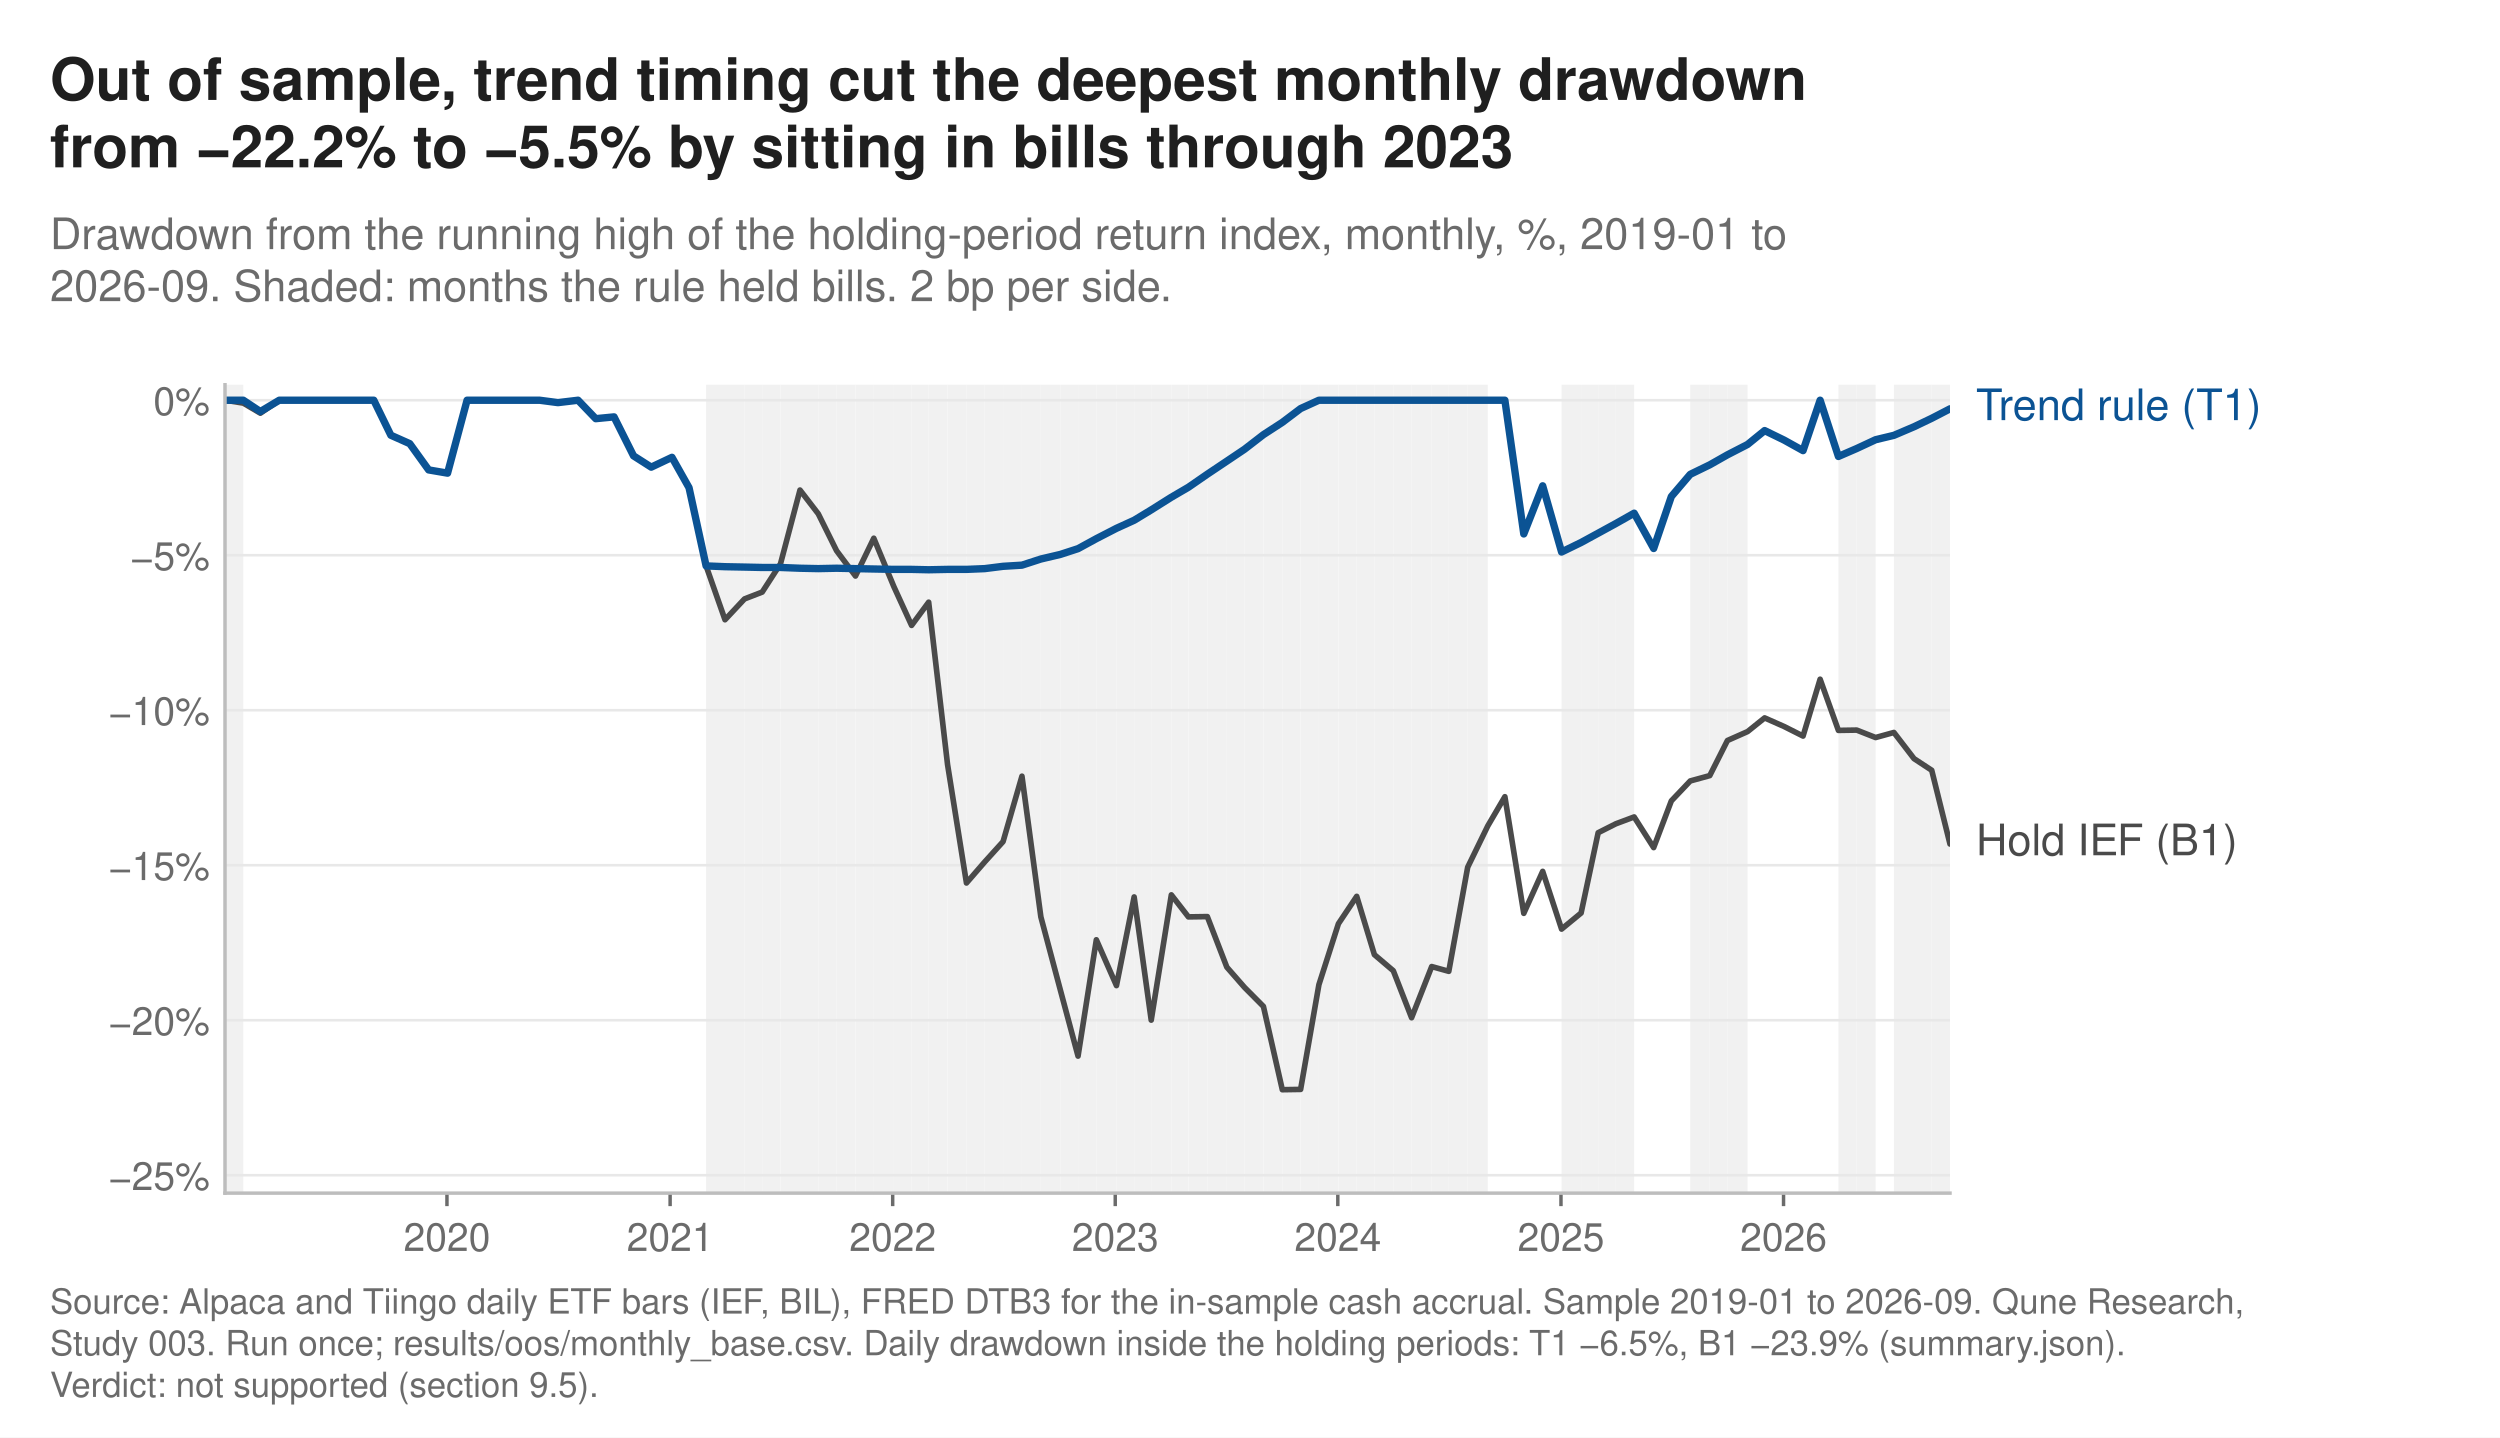
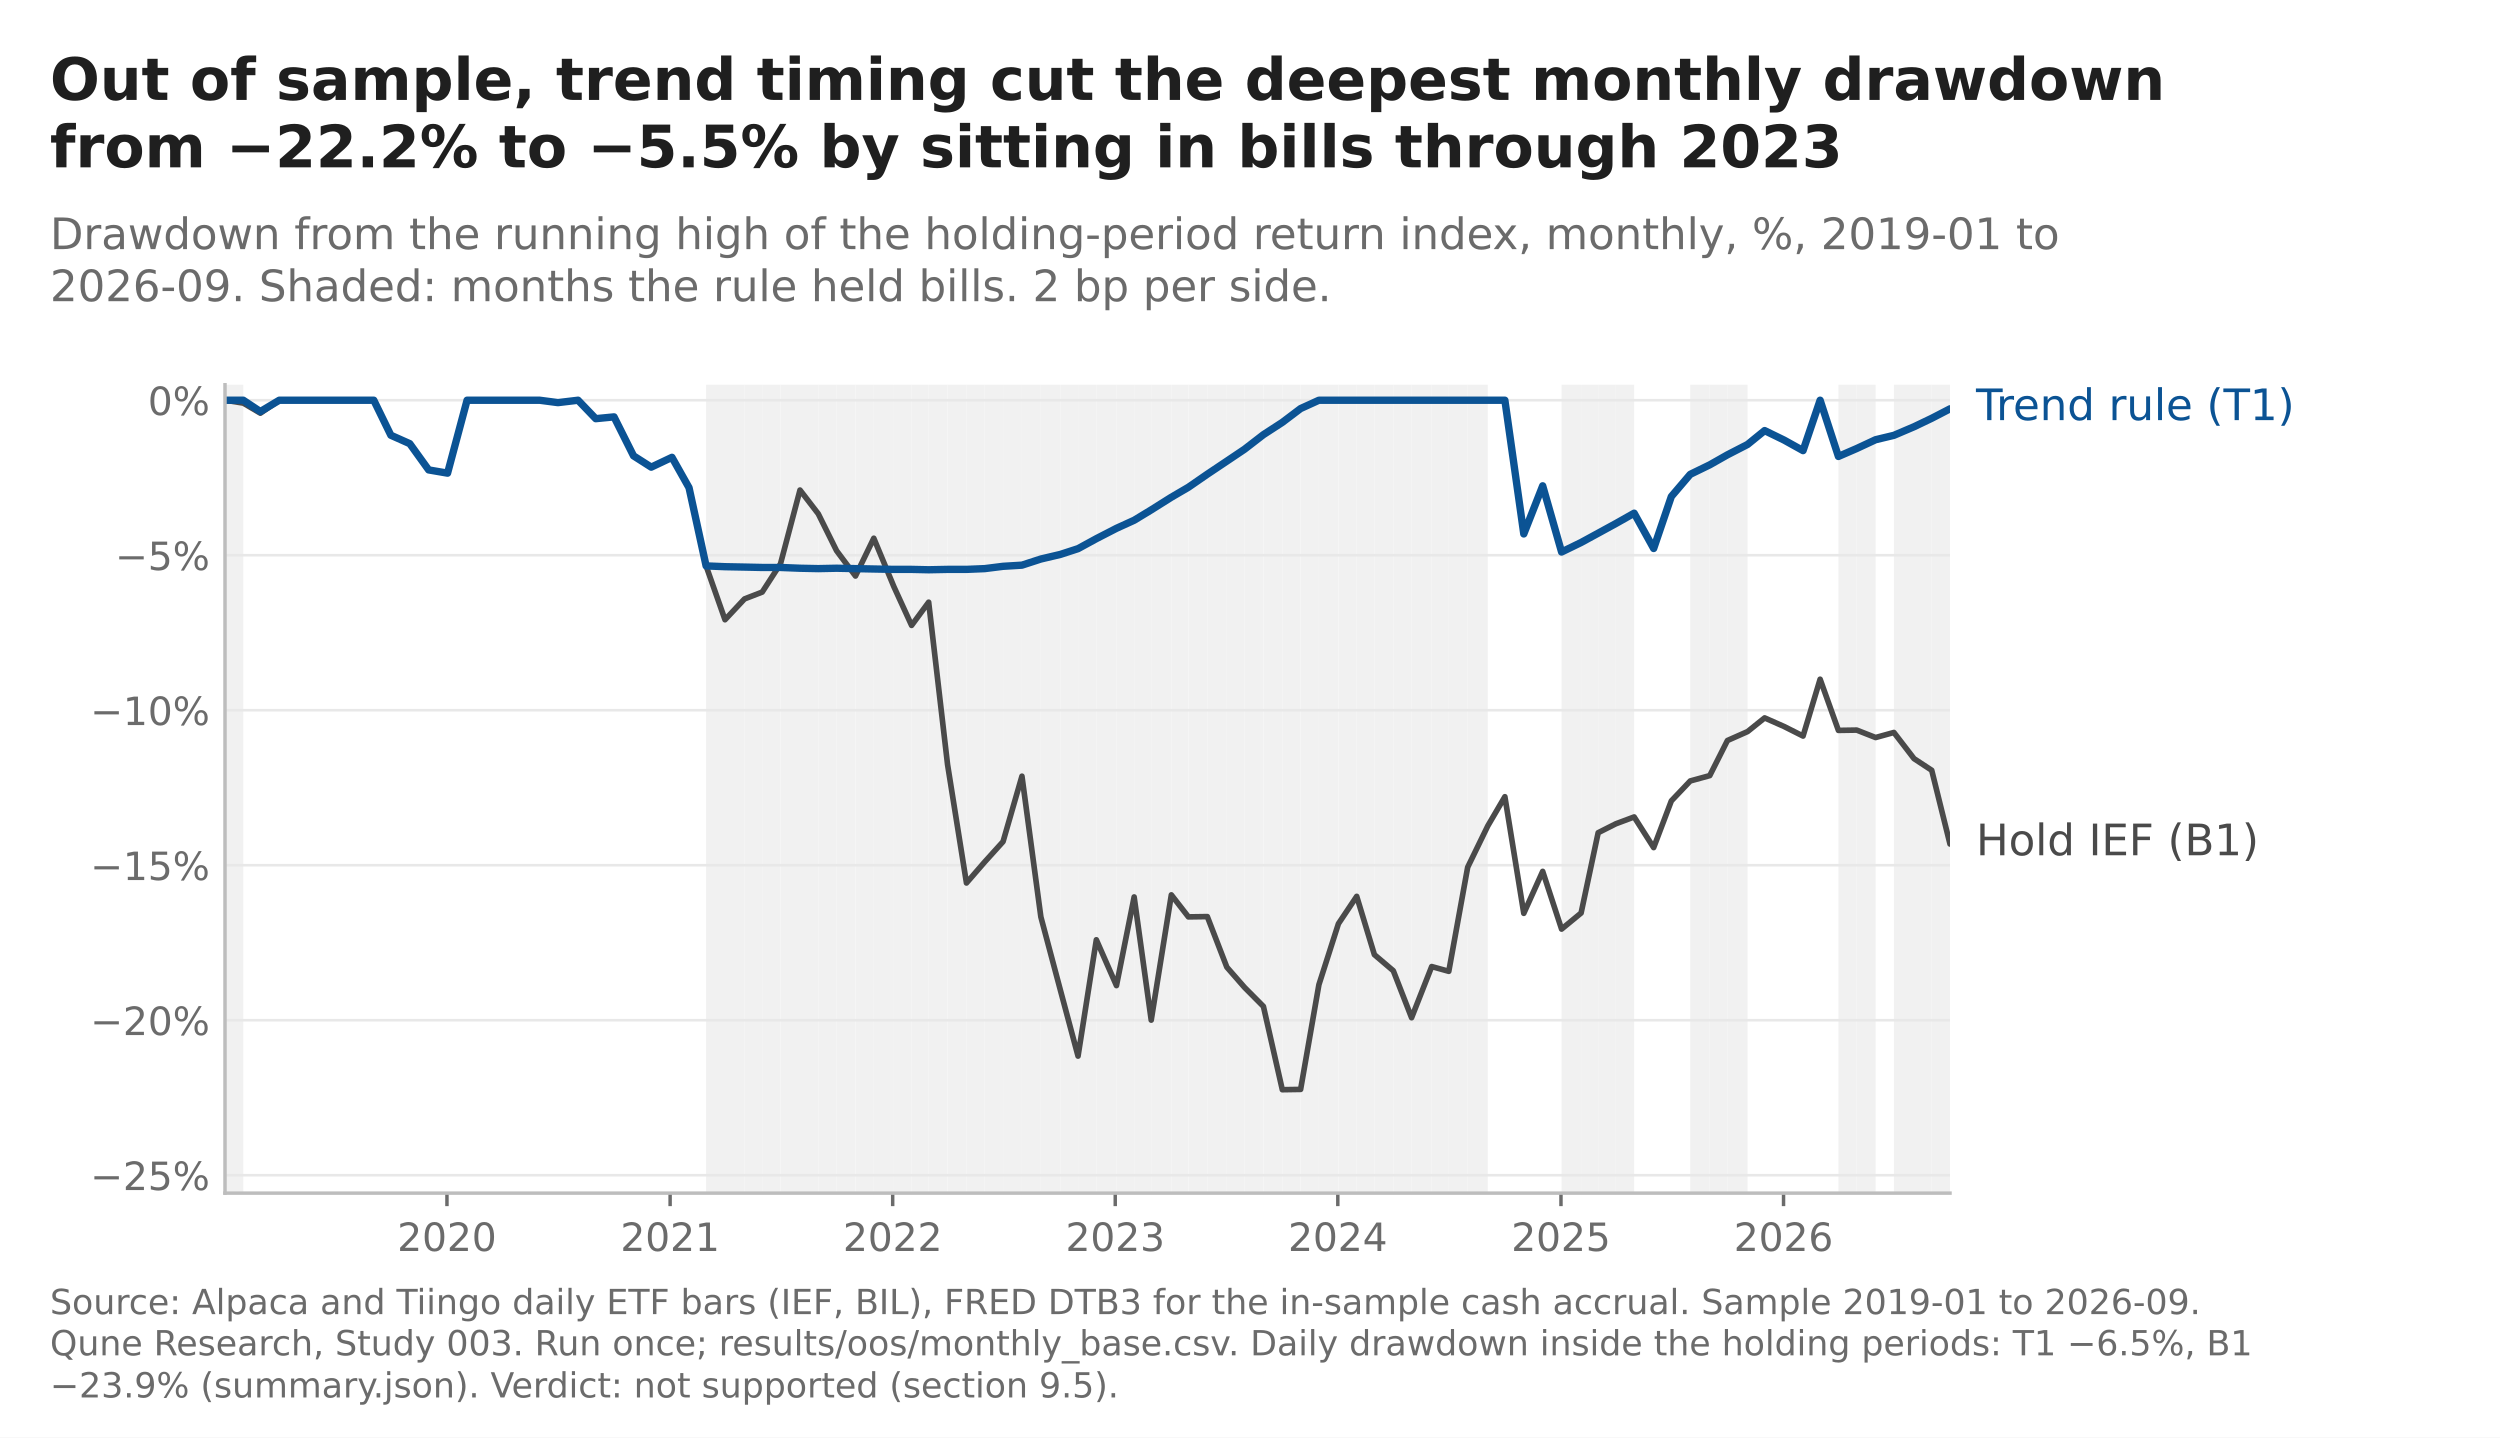
<svg xmlns="http://www.w3.org/2000/svg" xmlns:xlink="http://www.w3.org/1999/xlink" width="576pt" height="331.2pt" viewBox="0 0 576 331.2" version="1.1">
  <defs>
    <style type="text/css">*{stroke-linejoin: round; stroke-linecap: butt}</style>
  </defs>
  <g id="figure_1">
    <g id="patch_1">
      <path d="M 0 331.2  L 576 331.2  L 576 0  L 0 0  z " style="fill: #ffffff" />
    </g>
    <g id="axes_1">
      <g id="patch_2">
        <path d="M 51.84 274.896  L 449.28 274.896  L 449.28 88.642  L 51.84 88.642  z " style="fill: #ffffff" />
      </g>
      <g id="patch_3">
-         <path d="M 51.84 274.896  L 56.055 274.896  L 56.055 88.642  L 51.84 88.642  z " clip-path="url(#p4fa1a08ecf)" style="fill: #f1f1f1" />
+         <path d="M 51.84 274.896  L 56.055 274.896  L 56.055 88.642  L 51.84 88.642  z " clip-path="url(#p886b2288a7)" style="fill: #f1f1f1" />
      </g>
      <g id="patch_4">
-         <path d="M 162.685 274.896  L 167.04 274.896  L 167.04 88.642  L 162.685 88.642  z " clip-path="url(#p4fa1a08ecf)" style="fill: #f1f1f1" />
+         <path d="M 162.685 274.896  L 167.04 274.896  L 167.04 88.642  L 162.685 88.642  z " clip-path="url(#p886b2288a7)" style="fill: #f1f1f1" />
      </g>
      <g id="patch_5">
-         <path d="M 167.04 274.896  L 171.536 274.896  L 171.536 88.642  L 167.04 88.642  z " clip-path="url(#p4fa1a08ecf)" style="fill: #f1f1f1" />
+         <path d="M 167.04 274.896  L 171.536 274.896  L 171.536 88.642  L 167.04 88.642  z " clip-path="url(#p886b2288a7)" style="fill: #f1f1f1" />
      </g>
      <g id="patch_6">
-         <path d="M 171.536 274.896  L 175.61 274.896  L 175.61 88.642  L 171.536 88.642  z " clip-path="url(#p4fa1a08ecf)" style="fill: #f1f1f1" />
+         <path d="M 171.536 274.896  L 175.61 274.896  L 175.61 88.642  L 171.536 88.642  z " clip-path="url(#p886b2288a7)" style="fill: #f1f1f1" />
      </g>
      <g id="patch_7">
-         <path d="M 175.61 274.896  L 179.824 274.896  L 179.824 88.642  L 175.61 88.642  z " clip-path="url(#p4fa1a08ecf)" style="fill: #f1f1f1" />
+         <path d="M 175.61 274.896  L 179.824 274.896  L 179.824 88.642  L 175.61 88.642  z " clip-path="url(#p886b2288a7)" style="fill: #f1f1f1" />
      </g>
      <g id="patch_8">
-         <path d="M 179.824 274.896  L 184.32 274.896  L 184.32 88.642  L 179.824 88.642  z " clip-path="url(#p4fa1a08ecf)" style="fill: #f1f1f1" />
+         <path d="M 179.824 274.896  L 184.32 274.896  L 184.32 88.642  L 179.824 88.642  z " clip-path="url(#p886b2288a7)" style="fill: #f1f1f1" />
      </g>
      <g id="patch_9">
-         <path d="M 184.32 274.896  L 188.535 274.896  L 188.535 88.642  L 184.32 88.642  z " clip-path="url(#p4fa1a08ecf)" style="fill: #f1f1f1" />
+         <path d="M 184.32 274.896  L 188.535 274.896  L 188.535 88.642  L 184.32 88.642  z " clip-path="url(#p886b2288a7)" style="fill: #f1f1f1" />
      </g>
      <g id="patch_10">
-         <path d="M 188.535 274.896  L 192.749 274.896  L 192.749 88.642  L 188.535 88.642  z " clip-path="url(#p4fa1a08ecf)" style="fill: #f1f1f1" />
+         <path d="M 188.535 274.896  L 192.749 274.896  L 192.749 88.642  L 188.535 88.642  z " clip-path="url(#p886b2288a7)" style="fill: #f1f1f1" />
      </g>
      <g id="patch_11">
-         <path d="M 192.749 274.896  L 197.104 274.896  L 197.104 88.642  L 192.749 88.642  z " clip-path="url(#p4fa1a08ecf)" style="fill: #f1f1f1" />
+         <path d="M 192.749 274.896  L 197.104 274.896  L 197.104 88.642  L 192.749 88.642  z " clip-path="url(#p886b2288a7)" style="fill: #f1f1f1" />
      </g>
      <g id="patch_12">
-         <path d="M 197.104 274.896  L 201.319 274.896  L 201.319 88.642  L 197.104 88.642  z " clip-path="url(#p4fa1a08ecf)" style="fill: #f1f1f1" />
+         <path d="M 197.104 274.896  L 201.319 274.896  L 201.319 88.642  L 197.104 88.642  z " clip-path="url(#p886b2288a7)" style="fill: #f1f1f1" />
      </g>
      <g id="patch_13">
-         <path d="M 201.319 274.896  L 205.955 274.896  L 205.955 88.642  L 201.319 88.642  z " clip-path="url(#p4fa1a08ecf)" style="fill: #f1f1f1" />
+         <path d="M 201.319 274.896  L 205.955 274.896  L 205.955 88.642  L 201.319 88.642  z " clip-path="url(#p886b2288a7)" style="fill: #f1f1f1" />
      </g>
      <g id="patch_14">
-         <path d="M 205.955 274.896  L 210.029 274.896  L 210.029 88.642  L 205.955 88.642  z " clip-path="url(#p4fa1a08ecf)" style="fill: #f1f1f1" />
+         <path d="M 205.955 274.896  L 210.029 274.896  L 210.029 88.642  L 205.955 88.642  z " clip-path="url(#p886b2288a7)" style="fill: #f1f1f1" />
      </g>
      <g id="patch_15">
-         <path d="M 210.029 274.896  L 213.963 274.896  L 213.963 88.642  L 210.029 88.642  z " clip-path="url(#p4fa1a08ecf)" style="fill: #f1f1f1" />
+         <path d="M 210.029 274.896  L 213.963 274.896  L 213.963 88.642  L 210.029 88.642  z " clip-path="url(#p886b2288a7)" style="fill: #f1f1f1" />
      </g>
      <g id="patch_16">
-         <path d="M 213.963 274.896  L 218.318 274.896  L 218.318 88.642  L 213.963 88.642  z " clip-path="url(#p4fa1a08ecf)" style="fill: #f1f1f1" />
+         <path d="M 213.963 274.896  L 218.318 274.896  L 218.318 88.642  L 213.963 88.642  z " clip-path="url(#p886b2288a7)" style="fill: #f1f1f1" />
      </g>
      <g id="patch_17">
-         <path d="M 218.318 274.896  L 222.673 274.896  L 222.673 88.642  L 218.318 88.642  z " clip-path="url(#p4fa1a08ecf)" style="fill: #f1f1f1" />
+         <path d="M 218.318 274.896  L 222.673 274.896  L 222.673 88.642  L 218.318 88.642  z " clip-path="url(#p886b2288a7)" style="fill: #f1f1f1" />
      </g>
      <g id="patch_18">
-         <path d="M 222.673 274.896  L 226.888 274.896  L 226.888 88.642  L 222.673 88.642  z " clip-path="url(#p4fa1a08ecf)" style="fill: #f1f1f1" />
+         <path d="M 222.673 274.896  L 226.888 274.896  L 226.888 88.642  L 222.673 88.642  z " clip-path="url(#p886b2288a7)" style="fill: #f1f1f1" />
      </g>
      <g id="patch_19">
-         <path d="M 226.888 274.896  L 231.102 274.896  L 231.102 88.642  L 226.888 88.642  z " clip-path="url(#p4fa1a08ecf)" style="fill: #f1f1f1" />
+         <path d="M 226.888 274.896  L 231.102 274.896  L 231.102 88.642  L 226.888 88.642  z " clip-path="url(#p886b2288a7)" style="fill: #f1f1f1" />
      </g>
      <g id="patch_20">
-         <path d="M 231.102 274.896  L 235.458 274.896  L 235.458 88.642  L 231.102 88.642  z " clip-path="url(#p4fa1a08ecf)" style="fill: #f1f1f1" />
+         <path d="M 231.102 274.896  L 235.458 274.896  L 235.458 88.642  L 231.102 88.642  z " clip-path="url(#p886b2288a7)" style="fill: #f1f1f1" />
      </g>
      <g id="patch_21">
-         <path d="M 235.458 274.896  L 239.813 274.896  L 239.813 88.642  L 235.458 88.642  z " clip-path="url(#p4fa1a08ecf)" style="fill: #f1f1f1" />
+         <path d="M 235.458 274.896  L 239.813 274.896  L 239.813 88.642  L 235.458 88.642  z " clip-path="url(#p886b2288a7)" style="fill: #f1f1f1" />
      </g>
      <g id="patch_22">
-         <path d="M 239.813 274.896  L 244.308 274.896  L 244.308 88.642  L 239.813 88.642  z " clip-path="url(#p4fa1a08ecf)" style="fill: #f1f1f1" />
+         <path d="M 239.813 274.896  L 244.308 274.896  L 244.308 88.642  L 239.813 88.642  z " clip-path="url(#p886b2288a7)" style="fill: #f1f1f1" />
      </g>
      <g id="patch_23">
-         <path d="M 244.308 274.896  L 248.382 274.896  L 248.382 88.642  L 244.308 88.642  z " clip-path="url(#p4fa1a08ecf)" style="fill: #f1f1f1" />
+         <path d="M 244.308 274.896  L 248.382 274.896  L 248.382 88.642  L 244.308 88.642  z " clip-path="url(#p886b2288a7)" style="fill: #f1f1f1" />
      </g>
      <g id="patch_24">
-         <path d="M 248.382 274.896  L 252.597 274.896  L 252.597 88.642  L 248.382 88.642  z " clip-path="url(#p4fa1a08ecf)" style="fill: #f1f1f1" />
+         <path d="M 248.382 274.896  L 252.597 274.896  L 252.597 88.642  L 248.382 88.642  z " clip-path="url(#p886b2288a7)" style="fill: #f1f1f1" />
      </g>
      <g id="patch_25">
-         <path d="M 252.597 274.896  L 257.233 274.896  L 257.233 88.642  L 252.597 88.642  z " clip-path="url(#p4fa1a08ecf)" style="fill: #f1f1f1" />
+         <path d="M 252.597 274.896  L 257.233 274.896  L 257.233 88.642  L 252.597 88.642  z " clip-path="url(#p886b2288a7)" style="fill: #f1f1f1" />
      </g>
      <g id="patch_26">
-         <path d="M 257.233 274.896  L 261.307 274.896  L 261.307 88.642  L 257.233 88.642  z " clip-path="url(#p4fa1a08ecf)" style="fill: #f1f1f1" />
+         <path d="M 257.233 274.896  L 261.307 274.896  L 261.307 88.642  L 257.233 88.642  z " clip-path="url(#p886b2288a7)" style="fill: #f1f1f1" />
      </g>
      <g id="patch_27">
-         <path d="M 261.307 274.896  L 265.241 274.896  L 265.241 88.642  L 261.307 88.642  z " clip-path="url(#p4fa1a08ecf)" style="fill: #f1f1f1" />
+         <path d="M 261.307 274.896  L 265.241 274.896  L 265.241 88.642  L 261.307 88.642  z " clip-path="url(#p886b2288a7)" style="fill: #f1f1f1" />
      </g>
      <g id="patch_28">
-         <path d="M 265.241 274.896  L 269.877 274.896  L 269.877 88.642  L 265.241 88.642  z " clip-path="url(#p4fa1a08ecf)" style="fill: #f1f1f1" />
+         <path d="M 265.241 274.896  L 269.877 274.896  L 269.877 88.642  L 265.241 88.642  z " clip-path="url(#p886b2288a7)" style="fill: #f1f1f1" />
      </g>
      <g id="patch_29">
-         <path d="M 269.877 274.896  L 273.811 274.896  L 273.811 88.642  L 269.877 88.642  z " clip-path="url(#p4fa1a08ecf)" style="fill: #f1f1f1" />
+         <path d="M 269.877 274.896  L 273.811 274.896  L 273.811 88.642  L 269.877 88.642  z " clip-path="url(#p886b2288a7)" style="fill: #f1f1f1" />
      </g>
      <g id="patch_30">
-         <path d="M 273.811 274.896  L 278.166 274.896  L 278.166 88.642  L 273.811 88.642  z " clip-path="url(#p4fa1a08ecf)" style="fill: #f1f1f1" />
+         <path d="M 273.811 274.896  L 278.166 274.896  L 278.166 88.642  L 273.811 88.642  z " clip-path="url(#p886b2288a7)" style="fill: #f1f1f1" />
      </g>
      <g id="patch_31">
-         <path d="M 278.166 274.896  L 282.661 274.896  L 282.661 88.642  L 278.166 88.642  z " clip-path="url(#p4fa1a08ecf)" style="fill: #f1f1f1" />
+         <path d="M 278.166 274.896  L 282.661 274.896  L 282.661 88.642  L 278.166 88.642  z " clip-path="url(#p886b2288a7)" style="fill: #f1f1f1" />
      </g>
      <g id="patch_32">
-         <path d="M 282.661 274.896  L 286.736 274.896  L 286.736 88.642  L 282.661 88.642  z " clip-path="url(#p4fa1a08ecf)" style="fill: #f1f1f1" />
+         <path d="M 282.661 274.896  L 286.736 274.896  L 286.736 88.642  L 282.661 88.642  z " clip-path="url(#p886b2288a7)" style="fill: #f1f1f1" />
      </g>
      <g id="patch_33">
-         <path d="M 286.736 274.896  L 291.091 274.896  L 291.091 88.642  L 286.736 88.642  z " clip-path="url(#p4fa1a08ecf)" style="fill: #f1f1f1" />
+         <path d="M 286.736 274.896  L 291.091 274.896  L 291.091 88.642  L 286.736 88.642  z " clip-path="url(#p886b2288a7)" style="fill: #f1f1f1" />
      </g>
      <g id="patch_34">
-         <path d="M 291.091 274.896  L 295.446 274.896  L 295.446 88.642  L 291.091 88.642  z " clip-path="url(#p4fa1a08ecf)" style="fill: #f1f1f1" />
+         <path d="M 291.091 274.896  L 295.446 274.896  L 295.446 88.642  L 291.091 88.642  z " clip-path="url(#p886b2288a7)" style="fill: #f1f1f1" />
      </g>
      <g id="patch_35">
-         <path d="M 295.446 274.896  L 299.66 274.896  L 299.66 88.642  L 295.446 88.642  z " clip-path="url(#p4fa1a08ecf)" style="fill: #f1f1f1" />
+         <path d="M 295.446 274.896  L 299.66 274.896  L 299.66 88.642  L 295.446 88.642  z " clip-path="url(#p886b2288a7)" style="fill: #f1f1f1" />
      </g>
      <g id="patch_36">
-         <path d="M 299.66 274.896  L 303.875 274.896  L 303.875 88.642  L 299.66 88.642  z " clip-path="url(#p4fa1a08ecf)" style="fill: #f1f1f1" />
+         <path d="M 299.66 274.896  L 303.875 274.896  L 303.875 88.642  L 299.66 88.642  z " clip-path="url(#p886b2288a7)" style="fill: #f1f1f1" />
      </g>
      <g id="patch_37">
-         <path d="M 303.875 274.896  L 308.371 274.896  L 308.371 88.642  L 303.875 88.642  z " clip-path="url(#p4fa1a08ecf)" style="fill: #f1f1f1" />
+         <path d="M 303.875 274.896  L 308.371 274.896  L 308.371 88.642  L 303.875 88.642  z " clip-path="url(#p886b2288a7)" style="fill: #f1f1f1" />
      </g>
      <g id="patch_38">
-         <path d="M 308.371 274.896  L 312.585 274.896  L 312.585 88.642  L 308.371 88.642  z " clip-path="url(#p4fa1a08ecf)" style="fill: #f1f1f1" />
+         <path d="M 308.371 274.896  L 312.585 274.896  L 312.585 88.642  L 308.371 88.642  z " clip-path="url(#p886b2288a7)" style="fill: #f1f1f1" />
      </g>
      <g id="patch_39">
-         <path d="M 312.585 274.896  L 316.66 274.896  L 316.66 88.642  L 312.585 88.642  z " clip-path="url(#p4fa1a08ecf)" style="fill: #f1f1f1" />
+         <path d="M 312.585 274.896  L 316.66 274.896  L 316.66 88.642  L 312.585 88.642  z " clip-path="url(#p886b2288a7)" style="fill: #f1f1f1" />
      </g>
      <g id="patch_40">
-         <path d="M 316.66 274.896  L 321.015 274.896  L 321.015 88.642  L 316.66 88.642  z " clip-path="url(#p4fa1a08ecf)" style="fill: #f1f1f1" />
+         <path d="M 316.66 274.896  L 321.015 274.896  L 321.015 88.642  L 316.66 88.642  z " clip-path="url(#p886b2288a7)" style="fill: #f1f1f1" />
      </g>
      <g id="patch_41">
-         <path d="M 321.015 274.896  L 325.229 274.896  L 325.229 88.642  L 321.015 88.642  z " clip-path="url(#p4fa1a08ecf)" style="fill: #f1f1f1" />
+         <path d="M 321.015 274.896  L 325.229 274.896  L 325.229 88.642  L 321.015 88.642  z " clip-path="url(#p886b2288a7)" style="fill: #f1f1f1" />
      </g>
      <g id="patch_42">
-         <path d="M 325.229 274.896  L 329.865 274.896  L 329.865 88.642  L 325.229 88.642  z " clip-path="url(#p4fa1a08ecf)" style="fill: #f1f1f1" />
+         <path d="M 325.229 274.896  L 329.865 274.896  L 329.865 88.642  L 325.229 88.642  z " clip-path="url(#p886b2288a7)" style="fill: #f1f1f1" />
      </g>
      <g id="patch_43">
-         <path d="M 329.865 274.896  L 333.799 274.896  L 333.799 88.642  L 329.865 88.642  z " clip-path="url(#p4fa1a08ecf)" style="fill: #f1f1f1" />
+         <path d="M 329.865 274.896  L 333.799 274.896  L 333.799 88.642  L 329.865 88.642  z " clip-path="url(#p886b2288a7)" style="fill: #f1f1f1" />
      </g>
      <g id="patch_44">
-         <path d="M 333.799 274.896  L 338.154 274.896  L 338.154 88.642  L 333.799 88.642  z " clip-path="url(#p4fa1a08ecf)" style="fill: #f1f1f1" />
+         <path d="M 333.799 274.896  L 338.154 274.896  L 338.154 88.642  L 333.799 88.642  z " clip-path="url(#p886b2288a7)" style="fill: #f1f1f1" />
      </g>
      <g id="patch_45">
-         <path d="M 338.154 274.896  L 342.79 274.896  L 342.79 88.642  L 338.154 88.642  z " clip-path="url(#p4fa1a08ecf)" style="fill: #f1f1f1" />
+         <path d="M 338.154 274.896  L 342.79 274.896  L 342.79 88.642  L 338.154 88.642  z " clip-path="url(#p886b2288a7)" style="fill: #f1f1f1" />
      </g>
      <g id="patch_46">
-         <path d="M 359.789 274.896  L 364.285 274.896  L 364.285 88.642  L 359.789 88.642  z " clip-path="url(#p4fa1a08ecf)" style="fill: #f1f1f1" />
+         <path d="M 359.789 274.896  L 364.285 274.896  L 364.285 88.642  L 359.789 88.642  z " clip-path="url(#p886b2288a7)" style="fill: #f1f1f1" />
      </g>
      <g id="patch_47">
-         <path d="M 364.285 274.896  L 368.219 274.896  L 368.219 88.642  L 364.285 88.642  z " clip-path="url(#p4fa1a08ecf)" style="fill: #f1f1f1" />
+         <path d="M 364.285 274.896  L 368.219 274.896  L 368.219 88.642  L 364.285 88.642  z " clip-path="url(#p886b2288a7)" style="fill: #f1f1f1" />
      </g>
      <g id="patch_48">
-         <path d="M 368.219 274.896  L 372.293 274.896  L 372.293 88.642  L 368.219 88.642  z " clip-path="url(#p4fa1a08ecf)" style="fill: #f1f1f1" />
+         <path d="M 368.219 274.896  L 372.293 274.896  L 372.293 88.642  L 368.219 88.642  z " clip-path="url(#p886b2288a7)" style="fill: #f1f1f1" />
      </g>
      <g id="patch_49">
-         <path d="M 372.293 274.896  L 376.507 274.896  L 376.507 88.642  L 372.293 88.642  z " clip-path="url(#p4fa1a08ecf)" style="fill: #f1f1f1" />
+         <path d="M 372.293 274.896  L 376.507 274.896  L 376.507 88.642  L 372.293 88.642  z " clip-path="url(#p886b2288a7)" style="fill: #f1f1f1" />
      </g>
      <g id="patch_50">
-         <path d="M 389.432 274.896  L 393.928 274.896  L 393.928 88.642  L 389.432 88.642  z " clip-path="url(#p4fa1a08ecf)" style="fill: #f1f1f1" />
+         <path d="M 389.432 274.896  L 393.928 274.896  L 393.928 88.642  L 389.432 88.642  z " clip-path="url(#p886b2288a7)" style="fill: #f1f1f1" />
      </g>
      <g id="patch_51">
-         <path d="M 393.928 274.896  L 398.002 274.896  L 398.002 88.642  L 393.928 88.642  z " clip-path="url(#p4fa1a08ecf)" style="fill: #f1f1f1" />
+         <path d="M 393.928 274.896  L 398.002 274.896  L 398.002 88.642  L 393.928 88.642  z " clip-path="url(#p886b2288a7)" style="fill: #f1f1f1" />
      </g>
      <g id="patch_52">
-         <path d="M 398.002 274.896  L 402.638 274.896  L 402.638 88.642  L 398.002 88.642  z " clip-path="url(#p4fa1a08ecf)" style="fill: #f1f1f1" />
+         <path d="M 398.002 274.896  L 402.638 274.896  L 402.638 88.642  L 398.002 88.642  z " clip-path="url(#p886b2288a7)" style="fill: #f1f1f1" />
      </g>
      <g id="patch_53">
-         <path d="M 423.571 274.896  L 427.785 274.896  L 427.785 88.642  L 423.571 88.642  z " clip-path="url(#p4fa1a08ecf)" style="fill: #f1f1f1" />
+         <path d="M 423.571 274.896  L 427.785 274.896  L 427.785 88.642  L 423.571 88.642  z " clip-path="url(#p886b2288a7)" style="fill: #f1f1f1" />
      </g>
      <g id="patch_54">
-         <path d="M 427.785 274.896  L 432.14 274.896  L 432.14 88.642  L 427.785 88.642  z " clip-path="url(#p4fa1a08ecf)" style="fill: #f1f1f1" />
+         <path d="M 427.785 274.896  L 432.14 274.896  L 432.14 88.642  L 427.785 88.642  z " clip-path="url(#p886b2288a7)" style="fill: #f1f1f1" />
      </g>
      <g id="patch_55">
-         <path d="M 436.355 274.896  L 440.991 274.896  L 440.991 88.642  L 436.355 88.642  z " clip-path="url(#p4fa1a08ecf)" style="fill: #f1f1f1" />
+         <path d="M 436.355 274.896  L 440.991 274.896  L 440.991 88.642  L 436.355 88.642  z " clip-path="url(#p886b2288a7)" style="fill: #f1f1f1" />
      </g>
      <g id="patch_56">
-         <path d="M 440.991 274.896  L 445.065 274.896  L 445.065 88.642  L 440.991 88.642  z " clip-path="url(#p4fa1a08ecf)" style="fill: #f1f1f1" />
+         <path d="M 440.991 274.896  L 445.065 274.896  L 445.065 88.642  L 440.991 88.642  z " clip-path="url(#p886b2288a7)" style="fill: #f1f1f1" />
      </g>
      <g id="patch_57">
-         <path d="M 445.065 274.896  L 449.28 274.896  L 449.28 88.642  L 445.065 88.642  z " clip-path="url(#p4fa1a08ecf)" style="fill: #f1f1f1" />
+         <path d="M 445.065 274.896  L 449.28 274.896  L 449.28 88.642  L 445.065 88.642  z " clip-path="url(#p886b2288a7)" style="fill: #f1f1f1" />
      </g>
      <g id="matplotlib.axis_1">
        <g id="xtick_1">
          <g id="line2d_1">
            <defs>
-               <path id="m84881f6b93" d="M 0 0  L 0 3  " style="stroke: #6b6b6b; stroke-width: 0.8" />
+               <path id="mfcc0a32f0d" d="M 0 0  L 0 3  " style="stroke: #6b6b6b; stroke-width: 0.8" />
            </defs>
            <g>
-               <use xlink:href="#m84881f6b93" x="102.978" y="274.896" style="fill: #6b6b6b; stroke: #6b6b6b; stroke-width: 0.8" />
+               <use xlink:href="#mfcc0a32f0d" x="102.978" y="274.896" style="fill: #6b6b6b; stroke: #6b6b6b; stroke-width: 0.8" />
            </g>
          </g>
          <g id="text_1">
-             <text style="font-size: 9px; font-family: 'Helvetica Neue', 'Helvetica', 'Arial', 'Liberation Sans', 'DejaVu Sans', sans-serif; text-anchor: middle; fill: #6b6b6b" x="102.978" y="288.234" transform="rotate(-0 102.9776 288.2339)">2020</text>
+             <text style="font-size: 9px; font-family: 'DejaVu Sans', sans-serif; text-anchor: middle; fill: #6b6b6b" x="102.978" y="288.234" transform="rotate(-0 102.9776 288.2339)">2020</text>
          </g>
        </g>
        <g id="xtick_2">
          <g id="line2d_2">
            <g>
-               <use xlink:href="#m84881f6b93" x="154.396" y="274.896" style="fill: #6b6b6b; stroke: #6b6b6b; stroke-width: 0.8" />
+               <use xlink:href="#mfcc0a32f0d" x="154.396" y="274.896" style="fill: #6b6b6b; stroke: #6b6b6b; stroke-width: 0.8" />
            </g>
          </g>
          <g id="text_2">
-             <text style="font-size: 9px; font-family: 'Helvetica Neue', 'Helvetica', 'Arial', 'Liberation Sans', 'DejaVu Sans', sans-serif; text-anchor: middle; fill: #6b6b6b" x="154.396" y="288.234" transform="rotate(-0 154.3961 288.2339)">2021</text>
+             <text style="font-size: 9px; font-family: 'DejaVu Sans', sans-serif; text-anchor: middle; fill: #6b6b6b" x="154.396" y="288.234" transform="rotate(-0 154.3961 288.2339)">2021</text>
          </g>
        </g>
        <g id="xtick_3">
          <g id="line2d_3">
            <g>
-               <use xlink:href="#m84881f6b93" x="205.674" y="274.896" style="fill: #6b6b6b; stroke: #6b6b6b; stroke-width: 0.8" />
+               <use xlink:href="#mfcc0a32f0d" x="205.674" y="274.896" style="fill: #6b6b6b; stroke: #6b6b6b; stroke-width: 0.8" />
            </g>
          </g>
          <g id="text_3">
-             <text style="font-size: 9px; font-family: 'Helvetica Neue', 'Helvetica', 'Arial', 'Liberation Sans', 'DejaVu Sans', sans-serif; text-anchor: middle; fill: #6b6b6b" x="205.674" y="288.234" transform="rotate(-0 205.6741 288.2339)">2022</text>
+             <text style="font-size: 9px; font-family: 'DejaVu Sans', sans-serif; text-anchor: middle; fill: #6b6b6b" x="205.674" y="288.234" transform="rotate(-0 205.6741 288.2339)">2022</text>
          </g>
        </g>
        <g id="xtick_4">
          <g id="line2d_4">
            <g>
-               <use xlink:href="#m84881f6b93" x="256.952" y="274.896" style="fill: #6b6b6b; stroke: #6b6b6b; stroke-width: 0.8" />
+               <use xlink:href="#mfcc0a32f0d" x="256.952" y="274.896" style="fill: #6b6b6b; stroke: #6b6b6b; stroke-width: 0.8" />
            </g>
          </g>
          <g id="text_4">
-             <text style="font-size: 9px; font-family: 'Helvetica Neue', 'Helvetica', 'Arial', 'Liberation Sans', 'DejaVu Sans', sans-serif; text-anchor: middle; fill: #6b6b6b" x="256.952" y="288.234" transform="rotate(-0 256.9522 288.2339)">2023</text>
+             <text style="font-size: 9px; font-family: 'DejaVu Sans', sans-serif; text-anchor: middle; fill: #6b6b6b" x="256.952" y="288.234" transform="rotate(-0 256.9522 288.2339)">2023</text>
          </g>
        </g>
        <g id="xtick_5">
          <g id="line2d_5">
            <g>
-               <use xlink:href="#m84881f6b93" x="308.23" y="274.896" style="fill: #6b6b6b; stroke: #6b6b6b; stroke-width: 0.8" />
+               <use xlink:href="#mfcc0a32f0d" x="308.23" y="274.896" style="fill: #6b6b6b; stroke: #6b6b6b; stroke-width: 0.8" />
            </g>
          </g>
          <g id="text_5">
-             <text style="font-size: 9px; font-family: 'Helvetica Neue', 'Helvetica', 'Arial', 'Liberation Sans', 'DejaVu Sans', sans-serif; text-anchor: middle; fill: #6b6b6b" x="308.23" y="288.234" transform="rotate(-0 308.2302 288.2339)">2024</text>
+             <text style="font-size: 9px; font-family: 'DejaVu Sans', sans-serif; text-anchor: middle; fill: #6b6b6b" x="308.23" y="288.234" transform="rotate(-0 308.2302 288.2339)">2024</text>
          </g>
        </g>
        <g id="xtick_6">
          <g id="line2d_6">
            <g>
-               <use xlink:href="#m84881f6b93" x="359.649" y="274.896" style="fill: #6b6b6b; stroke: #6b6b6b; stroke-width: 0.8" />
+               <use xlink:href="#mfcc0a32f0d" x="359.649" y="274.896" style="fill: #6b6b6b; stroke: #6b6b6b; stroke-width: 0.8" />
            </g>
          </g>
          <g id="text_6">
-             <text style="font-size: 9px; font-family: 'Helvetica Neue', 'Helvetica', 'Arial', 'Liberation Sans', 'DejaVu Sans', sans-serif; text-anchor: middle; fill: #6b6b6b" x="359.649" y="288.234" transform="rotate(-0 359.6488 288.2339)">2025</text>
+             <text style="font-size: 9px; font-family: 'DejaVu Sans', sans-serif; text-anchor: middle; fill: #6b6b6b" x="359.649" y="288.234" transform="rotate(-0 359.6488 288.2339)">2025</text>
          </g>
        </g>
        <g id="xtick_7">
          <g id="line2d_7">
            <g>
-               <use xlink:href="#m84881f6b93" x="410.927" y="274.896" style="fill: #6b6b6b; stroke: #6b6b6b; stroke-width: 0.8" />
+               <use xlink:href="#mfcc0a32f0d" x="410.927" y="274.896" style="fill: #6b6b6b; stroke: #6b6b6b; stroke-width: 0.8" />
            </g>
          </g>
          <g id="text_7">
-             <text style="font-size: 9px; font-family: 'Helvetica Neue', 'Helvetica', 'Arial', 'Liberation Sans', 'DejaVu Sans', sans-serif; text-anchor: middle; fill: #6b6b6b" x="410.927" y="288.234" transform="rotate(-0 410.9268 288.2339)">2026</text>
+             <text style="font-size: 9px; font-family: 'DejaVu Sans', sans-serif; text-anchor: middle; fill: #6b6b6b" x="410.927" y="288.234" transform="rotate(-0 410.9268 288.2339)">2026</text>
          </g>
        </g>
      </g>
      <g id="matplotlib.axis_2">
        <g id="ytick_1">
          <g id="line2d_8">
-             <path d="M 51.84 270.77  L 449.28 270.77  " clip-path="url(#p4fa1a08ecf)" style="fill: none; stroke: #e8e8e8; stroke-width: 0.6; stroke-linecap: round" />
+             <path d="M 51.84 270.77  L 449.28 270.77  " clip-path="url(#p886b2288a7)" style="fill: none; stroke: #e8e8e8; stroke-width: 0.6; stroke-linecap: round" />
          </g>
          <g id="line2d_9" />
          <g id="text_8">
-             <text style="font-size: 9px; font-family: 'Helvetica Neue', 'Helvetica', 'Arial', 'Liberation Sans', 'DejaVu Sans', sans-serif; text-anchor: end; fill: #6b6b6b" x="48.34" y="274.189" transform="rotate(-0 48.34 274.1894)">−25%</text>
+             <text style="font-size: 9px; font-family: 'DejaVu Sans', sans-serif; text-anchor: end; fill: #6b6b6b" x="48.34" y="274.189" transform="rotate(-0 48.34 274.1894)">−25%</text>
          </g>
        </g>
        <g id="ytick_2">
          <g id="line2d_10">
-             <path d="M 51.84 235.059  L 449.28 235.059  " clip-path="url(#p4fa1a08ecf)" style="fill: none; stroke: #e8e8e8; stroke-width: 0.6; stroke-linecap: round" />
+             <path d="M 51.84 235.059  L 449.28 235.059  " clip-path="url(#p886b2288a7)" style="fill: none; stroke: #e8e8e8; stroke-width: 0.6; stroke-linecap: round" />
          </g>
          <g id="line2d_11" />
          <g id="text_9">
-             <text style="font-size: 9px; font-family: 'Helvetica Neue', 'Helvetica', 'Arial', 'Liberation Sans', 'DejaVu Sans', sans-serif; text-anchor: end; fill: #6b6b6b" x="48.34" y="238.478" transform="rotate(-0 48.34 238.4779)">−20%</text>
+             <text style="font-size: 9px; font-family: 'DejaVu Sans', sans-serif; text-anchor: end; fill: #6b6b6b" x="48.34" y="238.478" transform="rotate(-0 48.34 238.4779)">−20%</text>
          </g>
        </g>
        <g id="ytick_3">
          <g id="line2d_12">
-             <path d="M 51.84 199.348  L 449.28 199.348  " clip-path="url(#p4fa1a08ecf)" style="fill: none; stroke: #e8e8e8; stroke-width: 0.6; stroke-linecap: round" />
+             <path d="M 51.84 199.348  L 449.28 199.348  " clip-path="url(#p886b2288a7)" style="fill: none; stroke: #e8e8e8; stroke-width: 0.6; stroke-linecap: round" />
          </g>
          <g id="line2d_13" />
          <g id="text_10">
-             <text style="font-size: 9px; font-family: 'Helvetica Neue', 'Helvetica', 'Arial', 'Liberation Sans', 'DejaVu Sans', sans-serif; text-anchor: end; fill: #6b6b6b" x="48.34" y="202.766" transform="rotate(-0 48.34 202.7665)">−15%</text>
+             <text style="font-size: 9px; font-family: 'DejaVu Sans', sans-serif; text-anchor: end; fill: #6b6b6b" x="48.34" y="202.766" transform="rotate(-0 48.34 202.7665)">−15%</text>
          </g>
        </g>
        <g id="ytick_4">
          <g id="line2d_14">
-             <path d="M 51.84 163.636  L 449.28 163.636  " clip-path="url(#p4fa1a08ecf)" style="fill: none; stroke: #e8e8e8; stroke-width: 0.6; stroke-linecap: round" />
+             <path d="M 51.84 163.636  L 449.28 163.636  " clip-path="url(#p886b2288a7)" style="fill: none; stroke: #e8e8e8; stroke-width: 0.6; stroke-linecap: round" />
          </g>
          <g id="line2d_15" />
          <g id="text_11">
-             <text style="font-size: 9px; font-family: 'Helvetica Neue', 'Helvetica', 'Arial', 'Liberation Sans', 'DejaVu Sans', sans-serif; text-anchor: end; fill: #6b6b6b" x="48.34" y="167.055" transform="rotate(-0 48.34 167.055)">−10%</text>
+             <text style="font-size: 9px; font-family: 'DejaVu Sans', sans-serif; text-anchor: end; fill: #6b6b6b" x="48.34" y="167.055" transform="rotate(-0 48.34 167.055)">−10%</text>
          </g>
        </g>
        <g id="ytick_5">
          <g id="line2d_16">
-             <path d="M 51.84 127.925  L 449.28 127.925  " clip-path="url(#p4fa1a08ecf)" style="fill: none; stroke: #e8e8e8; stroke-width: 0.6; stroke-linecap: round" />
+             <path d="M 51.84 127.925  L 449.28 127.925  " clip-path="url(#p886b2288a7)" style="fill: none; stroke: #e8e8e8; stroke-width: 0.6; stroke-linecap: round" />
          </g>
          <g id="line2d_17" />
          <g id="text_12">
-             <text style="font-size: 9px; font-family: 'Helvetica Neue', 'Helvetica', 'Arial', 'Liberation Sans', 'DejaVu Sans', sans-serif; text-anchor: end; fill: #6b6b6b" x="48.34" y="131.344" transform="rotate(-0 48.34 131.3435)">−5%</text>
+             <text style="font-size: 9px; font-family: 'DejaVu Sans', sans-serif; text-anchor: end; fill: #6b6b6b" x="48.34" y="131.344" transform="rotate(-0 48.34 131.3435)">−5%</text>
          </g>
        </g>
        <g id="ytick_6">
          <g id="line2d_18">
-             <path d="M 51.84 92.213  L 449.28 92.213  " clip-path="url(#p4fa1a08ecf)" style="fill: none; stroke: #e8e8e8; stroke-width: 0.6; stroke-linecap: round" />
+             <path d="M 51.84 92.213  L 449.28 92.213  " clip-path="url(#p886b2288a7)" style="fill: none; stroke: #e8e8e8; stroke-width: 0.6; stroke-linecap: round" />
          </g>
          <g id="line2d_19" />
          <g id="text_13">
-             <text style="font-size: 9px; font-family: 'Helvetica Neue', 'Helvetica', 'Arial', 'Liberation Sans', 'DejaVu Sans', sans-serif; text-anchor: end; fill: #6b6b6b" x="48.34" y="95.632" transform="rotate(-0 48.34 95.63209)">0%</text>
+             <text style="font-size: 9px; font-family: 'DejaVu Sans', sans-serif; text-anchor: end; fill: #6b6b6b" x="48.34" y="95.632" transform="rotate(-0 48.34 95.63209)">0%</text>
          </g>
        </g>
      </g>
      <g id="line2d_20">
-         <path d="M 51.84 92.213  L 56.055 92.876  L 59.988 95.195  L 64.343 92.213  L 68.558 92.213  L 73.194 92.213  L 77.128 92.213  L 81.483 92.213  L 86.119 92.213  L 90.053 100.278  L 94.408 102.219  L 98.763 108.267  L 103.118 109.014  L 107.614 92.213  L 111.547 92.213  L 115.762 92.213  L 119.977 92.213  L 124.332 92.213  L 128.546 92.766  L 133.182 92.213  L 137.257 96.462  L 141.471 96.051  L 145.967 105.028  L 150.041 107.633  L 154.818 105.371  L 158.751 112.361  L 162.685 130.385  L 167.04 142.789  L 171.536 137.992  L 175.61 136.416  L 179.824 129.905  L 184.32 112.909  L 188.535 118.392  L 192.749 126.89  L 197.104 132.715  L 201.319 124.011  L 205.955 135.182  L 210.029 144.091  L 213.963 138.746  L 218.318 176.164  L 222.673 203.439  L 226.888 198.573  L 231.102 193.913  L 235.458 178.836  L 239.813 211.251  L 244.308 228.11  L 248.382 243.324  L 252.597 216.528  L 257.233 227.082  L 261.307 206.66  L 265.241 235.032  L 269.877 206.18  L 273.811 211.251  L 278.166 211.183  L 282.661 222.833  L 286.736 227.493  L 291.091 231.879  L 295.446 251.068  L 299.66 250.999  L 303.875 226.876  L 308.371 212.828  L 312.585 206.523  L 316.66 219.955  L 321.015 223.655  L 325.229 234.483  L 329.865 222.696  L 333.799 223.792  L 338.154 199.807  L 342.79 190.281  L 346.724 183.565  L 351.079 210.429  L 355.434 200.766  L 359.789 214.061  L 364.285 210.36  L 368.219 191.857  L 372.293 189.801  L 376.507 188.225  L 381.003 195.284  L 385.077 184.524  L 389.432 179.933  L 393.928 178.699  L 398.002 170.613  L 402.638 168.557  L 406.572 165.404  L 411.067 167.392  L 415.422 169.585  L 419.356 156.495  L 423.571 168.282  L 427.785 168.214  L 432.14 169.927  L 436.355 168.762  L 440.991 174.793  L 445.065 177.466  L 449.28 194.461  " clip-path="url(#p4fa1a08ecf)" style="fill: none; stroke: #4a4a4a; stroke-width: 1.3; stroke-linecap: round" />
+         <path d="M 51.84 92.213  L 56.055 92.876  L 59.988 95.195  L 64.343 92.213  L 68.558 92.213  L 73.194 92.213  L 77.128 92.213  L 81.483 92.213  L 86.119 92.213  L 90.053 100.278  L 94.408 102.219  L 98.763 108.267  L 103.118 109.014  L 107.614 92.213  L 111.547 92.213  L 115.762 92.213  L 119.977 92.213  L 124.332 92.213  L 128.546 92.766  L 133.182 92.213  L 137.257 96.462  L 141.471 96.051  L 145.967 105.028  L 150.041 107.633  L 154.818 105.371  L 158.751 112.361  L 162.685 130.385  L 167.04 142.789  L 171.536 137.992  L 175.61 136.416  L 179.824 129.905  L 184.32 112.909  L 188.535 118.392  L 192.749 126.89  L 197.104 132.715  L 201.319 124.011  L 205.955 135.182  L 210.029 144.091  L 213.963 138.746  L 218.318 176.164  L 222.673 203.439  L 226.888 198.573  L 231.102 193.913  L 235.458 178.836  L 239.813 211.251  L 244.308 228.11  L 248.382 243.324  L 252.597 216.528  L 257.233 227.082  L 261.307 206.66  L 265.241 235.032  L 269.877 206.18  L 273.811 211.251  L 278.166 211.183  L 282.661 222.833  L 286.736 227.493  L 291.091 231.879  L 295.446 251.068  L 299.66 250.999  L 303.875 226.876  L 308.371 212.828  L 312.585 206.523  L 316.66 219.955  L 321.015 223.655  L 325.229 234.483  L 329.865 222.696  L 333.799 223.792  L 338.154 199.807  L 342.79 190.281  L 346.724 183.565  L 351.079 210.429  L 355.434 200.766  L 359.789 214.061  L 364.285 210.36  L 368.219 191.857  L 372.293 189.801  L 376.507 188.225  L 381.003 195.284  L 385.077 184.524  L 389.432 179.933  L 393.928 178.699  L 398.002 170.613  L 402.638 168.557  L 406.572 165.404  L 411.067 167.392  L 415.422 169.585  L 419.356 156.495  L 423.571 168.282  L 427.785 168.214  L 432.14 169.927  L 436.355 168.762  L 440.991 174.793  L 445.065 177.466  L 449.28 194.461  " clip-path="url(#p886b2288a7)" style="fill: none; stroke: #4a4a4a; stroke-width: 1.3; stroke-linecap: round" />
      </g>
      <g id="line2d_21">
-         <path d="M 51.84 92.213  L 56.055 92.213  L 59.988 94.819  L 64.343 92.213  L 68.558 92.213  L 73.194 92.213  L 77.128 92.213  L 81.483 92.213  L 86.119 92.213  L 90.053 100.278  L 94.408 102.219  L 98.763 108.267  L 103.118 109.014  L 107.614 92.213  L 111.547 92.213  L 115.762 92.213  L 119.977 92.213  L 124.332 92.213  L 128.546 92.766  L 133.182 92.213  L 137.257 96.462  L 141.471 96.051  L 145.967 105.028  L 150.041 107.633  L 154.818 105.371  L 158.751 112.361  L 162.685 130.385  L 167.04 130.567  L 171.536 130.655  L 175.61 130.744  L 179.824 130.744  L 184.32 130.921  L 188.535 131.009  L 192.749 130.921  L 197.104 131.009  L 201.319 131.097  L 205.955 131.186  L 210.029 131.186  L 213.963 131.274  L 218.318 131.186  L 222.673 131.186  L 226.888 131.009  L 231.102 130.478  L 235.458 130.213  L 239.813 128.798  L 244.308 127.737  L 248.382 126.411  L 252.597 124.111  L 257.233 121.724  L 261.307 119.867  L 265.241 117.479  L 269.877 114.561  L 273.811 112.262  L 278.166 109.255  L 282.661 106.248  L 286.736 103.507  L 291.091 100.147  L 295.446 97.317  L 299.66 94.133  L 303.875 92.213  L 308.371 92.213  L 312.585 92.213  L 316.66 92.213  L 321.015 92.213  L 325.229 92.213  L 329.865 92.213  L 333.799 92.213  L 338.154 92.213  L 342.79 92.213  L 346.724 92.213  L 351.079 123.017  L 355.434 111.937  L 359.789 127.182  L 364.285 124.991  L 368.219 122.847  L 372.293 120.622  L 376.507 118.24  L 381.003 126.369  L 385.077 114.397  L 389.432 109.287  L 393.928 107.099  L 398.002 104.792  L 402.638 102.404  L 406.572 99.208  L 411.067 101.4  L 415.422 103.82  L 419.356 92.213  L 423.571 105.166  L 427.785 103.339  L 432.14 101.309  L 436.355 100.301  L 440.991 98.324  L 445.065 96.376  L 449.28 94.194  " clip-path="url(#p4fa1a08ecf)" style="fill: none; stroke: #0b5394; stroke-width: 1.7; stroke-linecap: round" />
+         <path d="M 51.84 92.213  L 56.055 92.213  L 59.988 94.819  L 64.343 92.213  L 68.558 92.213  L 73.194 92.213  L 77.128 92.213  L 81.483 92.213  L 86.119 92.213  L 90.053 100.278  L 94.408 102.219  L 98.763 108.267  L 103.118 109.014  L 107.614 92.213  L 111.547 92.213  L 115.762 92.213  L 119.977 92.213  L 124.332 92.213  L 128.546 92.766  L 133.182 92.213  L 137.257 96.462  L 141.471 96.051  L 145.967 105.028  L 150.041 107.633  L 154.818 105.371  L 158.751 112.361  L 162.685 130.385  L 167.04 130.567  L 171.536 130.655  L 175.61 130.744  L 179.824 130.744  L 184.32 130.921  L 188.535 131.009  L 192.749 130.921  L 197.104 131.009  L 201.319 131.097  L 205.955 131.186  L 210.029 131.186  L 213.963 131.274  L 218.318 131.186  L 222.673 131.186  L 226.888 131.009  L 231.102 130.478  L 235.458 130.213  L 239.813 128.798  L 244.308 127.737  L 248.382 126.411  L 252.597 124.111  L 257.233 121.724  L 261.307 119.867  L 265.241 117.479  L 269.877 114.561  L 273.811 112.262  L 278.166 109.255  L 282.661 106.248  L 286.736 103.507  L 291.091 100.147  L 295.446 97.317  L 299.66 94.133  L 303.875 92.213  L 308.371 92.213  L 312.585 92.213  L 316.66 92.213  L 321.015 92.213  L 325.229 92.213  L 329.865 92.213  L 333.799 92.213  L 338.154 92.213  L 342.79 92.213  L 346.724 92.213  L 351.079 123.017  L 355.434 111.937  L 359.789 127.182  L 364.285 124.991  L 368.219 122.847  L 372.293 120.622  L 376.507 118.24  L 381.003 126.369  L 385.077 114.397  L 389.432 109.287  L 393.928 107.099  L 398.002 104.792  L 402.638 102.404  L 406.572 99.208  L 411.067 101.4  L 415.422 103.82  L 419.356 92.213  L 423.571 105.166  L 427.785 103.339  L 432.14 101.309  L 436.355 100.301  L 440.991 98.324  L 445.065 96.376  L 449.28 94.194  " clip-path="url(#p886b2288a7)" style="fill: none; stroke: #0b5394; stroke-width: 1.7; stroke-linecap: round" />
      </g>
      <g id="patch_58">
        <path d="M 51.84 274.896  L 51.84 88.642  " style="fill: none; stroke: #bdbdbd; stroke-width: 0.8; stroke-linejoin: miter; stroke-linecap: square" />
      </g>
      <g id="patch_59">
        <path d="M 51.84 274.896  L 449.28 274.896  " style="fill: none; stroke: #bdbdbd; stroke-width: 0.8; stroke-linejoin: miter; stroke-linecap: square" />
      </g>
      <g id="text_14">
-         <text style="font-size: 10px; font-family: 'Helvetica Neue', 'Helvetica', 'Arial', 'Liberation Sans', 'DejaVu Sans', sans-serif; text-anchor: start; fill: #4a4a4a" x="455.28" y="197.059" transform="rotate(-0 455.28 197.0593)">Hold IEF (B1)</text>
+         <text style="font-size: 10px; font-family: 'DejaVu Sans', sans-serif; text-anchor: start; fill: #4a4a4a" x="455.28" y="197.059" transform="rotate(-0 455.28 197.0593)">Hold IEF (B1)</text>
      </g>
      <g id="text_15">
-         <text style="font-size: 10px; font-family: 'Helvetica Neue', 'Helvetica', 'Arial', 'Liberation Sans', 'DejaVu Sans', sans-serif; text-anchor: start; fill: #0b5394" x="455.28" y="96.792" transform="rotate(-0 455.28 96.79214)">Trend rule (T1)</text>
+         <text style="font-size: 10px; font-family: 'DejaVu Sans', sans-serif; text-anchor: start; fill: #0b5394" x="455.28" y="96.792" transform="rotate(-0 455.28 96.79214)">Trend rule (T1)</text>
      </g>
    </g>
    <g id="qune-title">
-       <text style="font-weight: 700; font-size: 13.5px; font-family: 'Helvetica Neue', 'Helvetica', 'Arial', 'Liberation Sans', 'DejaVu Sans', sans-serif; fill: #1f1f1f" transform="translate(11.52 23.02692)">Out of sample, trend timing cut the deepest monthly drawdown</text>
-       <text style="font-weight: 700; font-size: 13.5px; font-family: 'Helvetica Neue', 'Helvetica', 'Arial', 'Liberation Sans', 'DejaVu Sans', sans-serif; fill: #1f1f1f" transform="translate(11.52 38.55192)">from −22.2% to −5.5% by sitting in bills through 2023</text>
+       <text style="font-weight: 700; font-size: 13.5px; font-family: 'DejaVu Sans', sans-serif; fill: #1f1f1f" transform="translate(11.52 23.02692)">Out of sample, trend timing cut the deepest monthly drawdown</text>
+       <text style="font-weight: 700; font-size: 13.5px; font-family: 'DejaVu Sans', sans-serif; fill: #1f1f1f" transform="translate(11.52 38.55192)">from −22.2% to −5.5% by sitting in bills through 2023</text>
    </g>
    <g id="qune-subtitle">
-       <text style="font-size: 10px; font-family: 'Helvetica Neue', 'Helvetica', 'Arial', 'Liberation Sans', 'DejaVu Sans', sans-serif; fill: #6b6b6b" transform="translate(11.52 57.40138)">Drawdown from the running high of the holding-period return index, monthly, %, 2019-01 to</text>
-       <text style="font-size: 10px; font-family: 'Helvetica Neue', 'Helvetica', 'Arial', 'Liberation Sans', 'DejaVu Sans', sans-serif; fill: #6b6b6b" transform="translate(11.52 69.40138)">2026-09. Shaded: months the rule held bills. 2 bp per side.</text>
+       <text style="font-size: 10px; font-family: 'DejaVu Sans', sans-serif; fill: #6b6b6b" transform="translate(11.52 57.40138)">Drawdown from the running high of the holding-period return index, monthly, %, 2019-01 to</text>
+       <text style="font-size: 10px; font-family: 'DejaVu Sans', sans-serif; fill: #6b6b6b" transform="translate(11.52 69.40138)">2026-09. Shaded: months the rule held bills. 2 bp per side.</text>
    </g>
    <g id="qune-source-line">
-       <text style="font-size: 8px; font-family: 'Helvetica Neue', 'Helvetica', 'Arial', 'Liberation Sans', 'DejaVu Sans', sans-serif; fill: #6b6b6b" transform="translate(11.52 302.649)">Source: Alpaca and Tiingo daily ETF bars (IEF, BIL), FRED DTB3 for the in-sample cash accrual. Sample 2019-01 to 2026-09. Qune Research,</text>
-       <text style="font-size: 8px; font-family: 'Helvetica Neue', 'Helvetica', 'Arial', 'Liberation Sans', 'DejaVu Sans', sans-serif; fill: #6b6b6b" transform="translate(11.52 312.2512)">Study 003. Run once; results/oos/monthly_base.csv. Daily drawdown inside the holding periods: T1 −6.5%, B1 −23.9% (summary.json).</text>
-       <text style="font-size: 8px; font-family: 'Helvetica Neue', 'Helvetica', 'Arial', 'Liberation Sans', 'DejaVu Sans', sans-serif; fill: #6b6b6b" transform="translate(11.52 321.8533)">Verdict: not supported (section 9.5).</text>
+       <text style="font-size: 8px; font-family: 'DejaVu Sans', sans-serif; fill: #6b6b6b" transform="translate(11.52 302.7835)">Source: Alpaca and Tiingo daily ETF bars (IEF, BIL), FRED DTB3 for the in-sample cash accrual. Sample 2019-01 to 2026-09.</text>
+       <text style="font-size: 8px; font-family: 'DejaVu Sans', sans-serif; fill: #6b6b6b" transform="translate(11.52 312.2722)">Qune Research, Study 003. Run once; results/oos/monthly_base.csv. Daily drawdown inside the holding periods: T1 −6.5%, B1</text>
+       <text style="font-size: 8px; font-family: 'DejaVu Sans', sans-serif; fill: #6b6b6b" transform="translate(11.52 321.9835)">−23.9% (summary.json). Verdict: not supported (section 9.5).</text>
    </g>
  </g>
  <defs>
-     <clipPath id="p4fa1a08ecf">
+     <clipPath id="p886b2288a7">
      <rect x="51.84" y="88.642" width="397.44" height="186.254" />
    </clipPath>
  </defs>
</svg>
